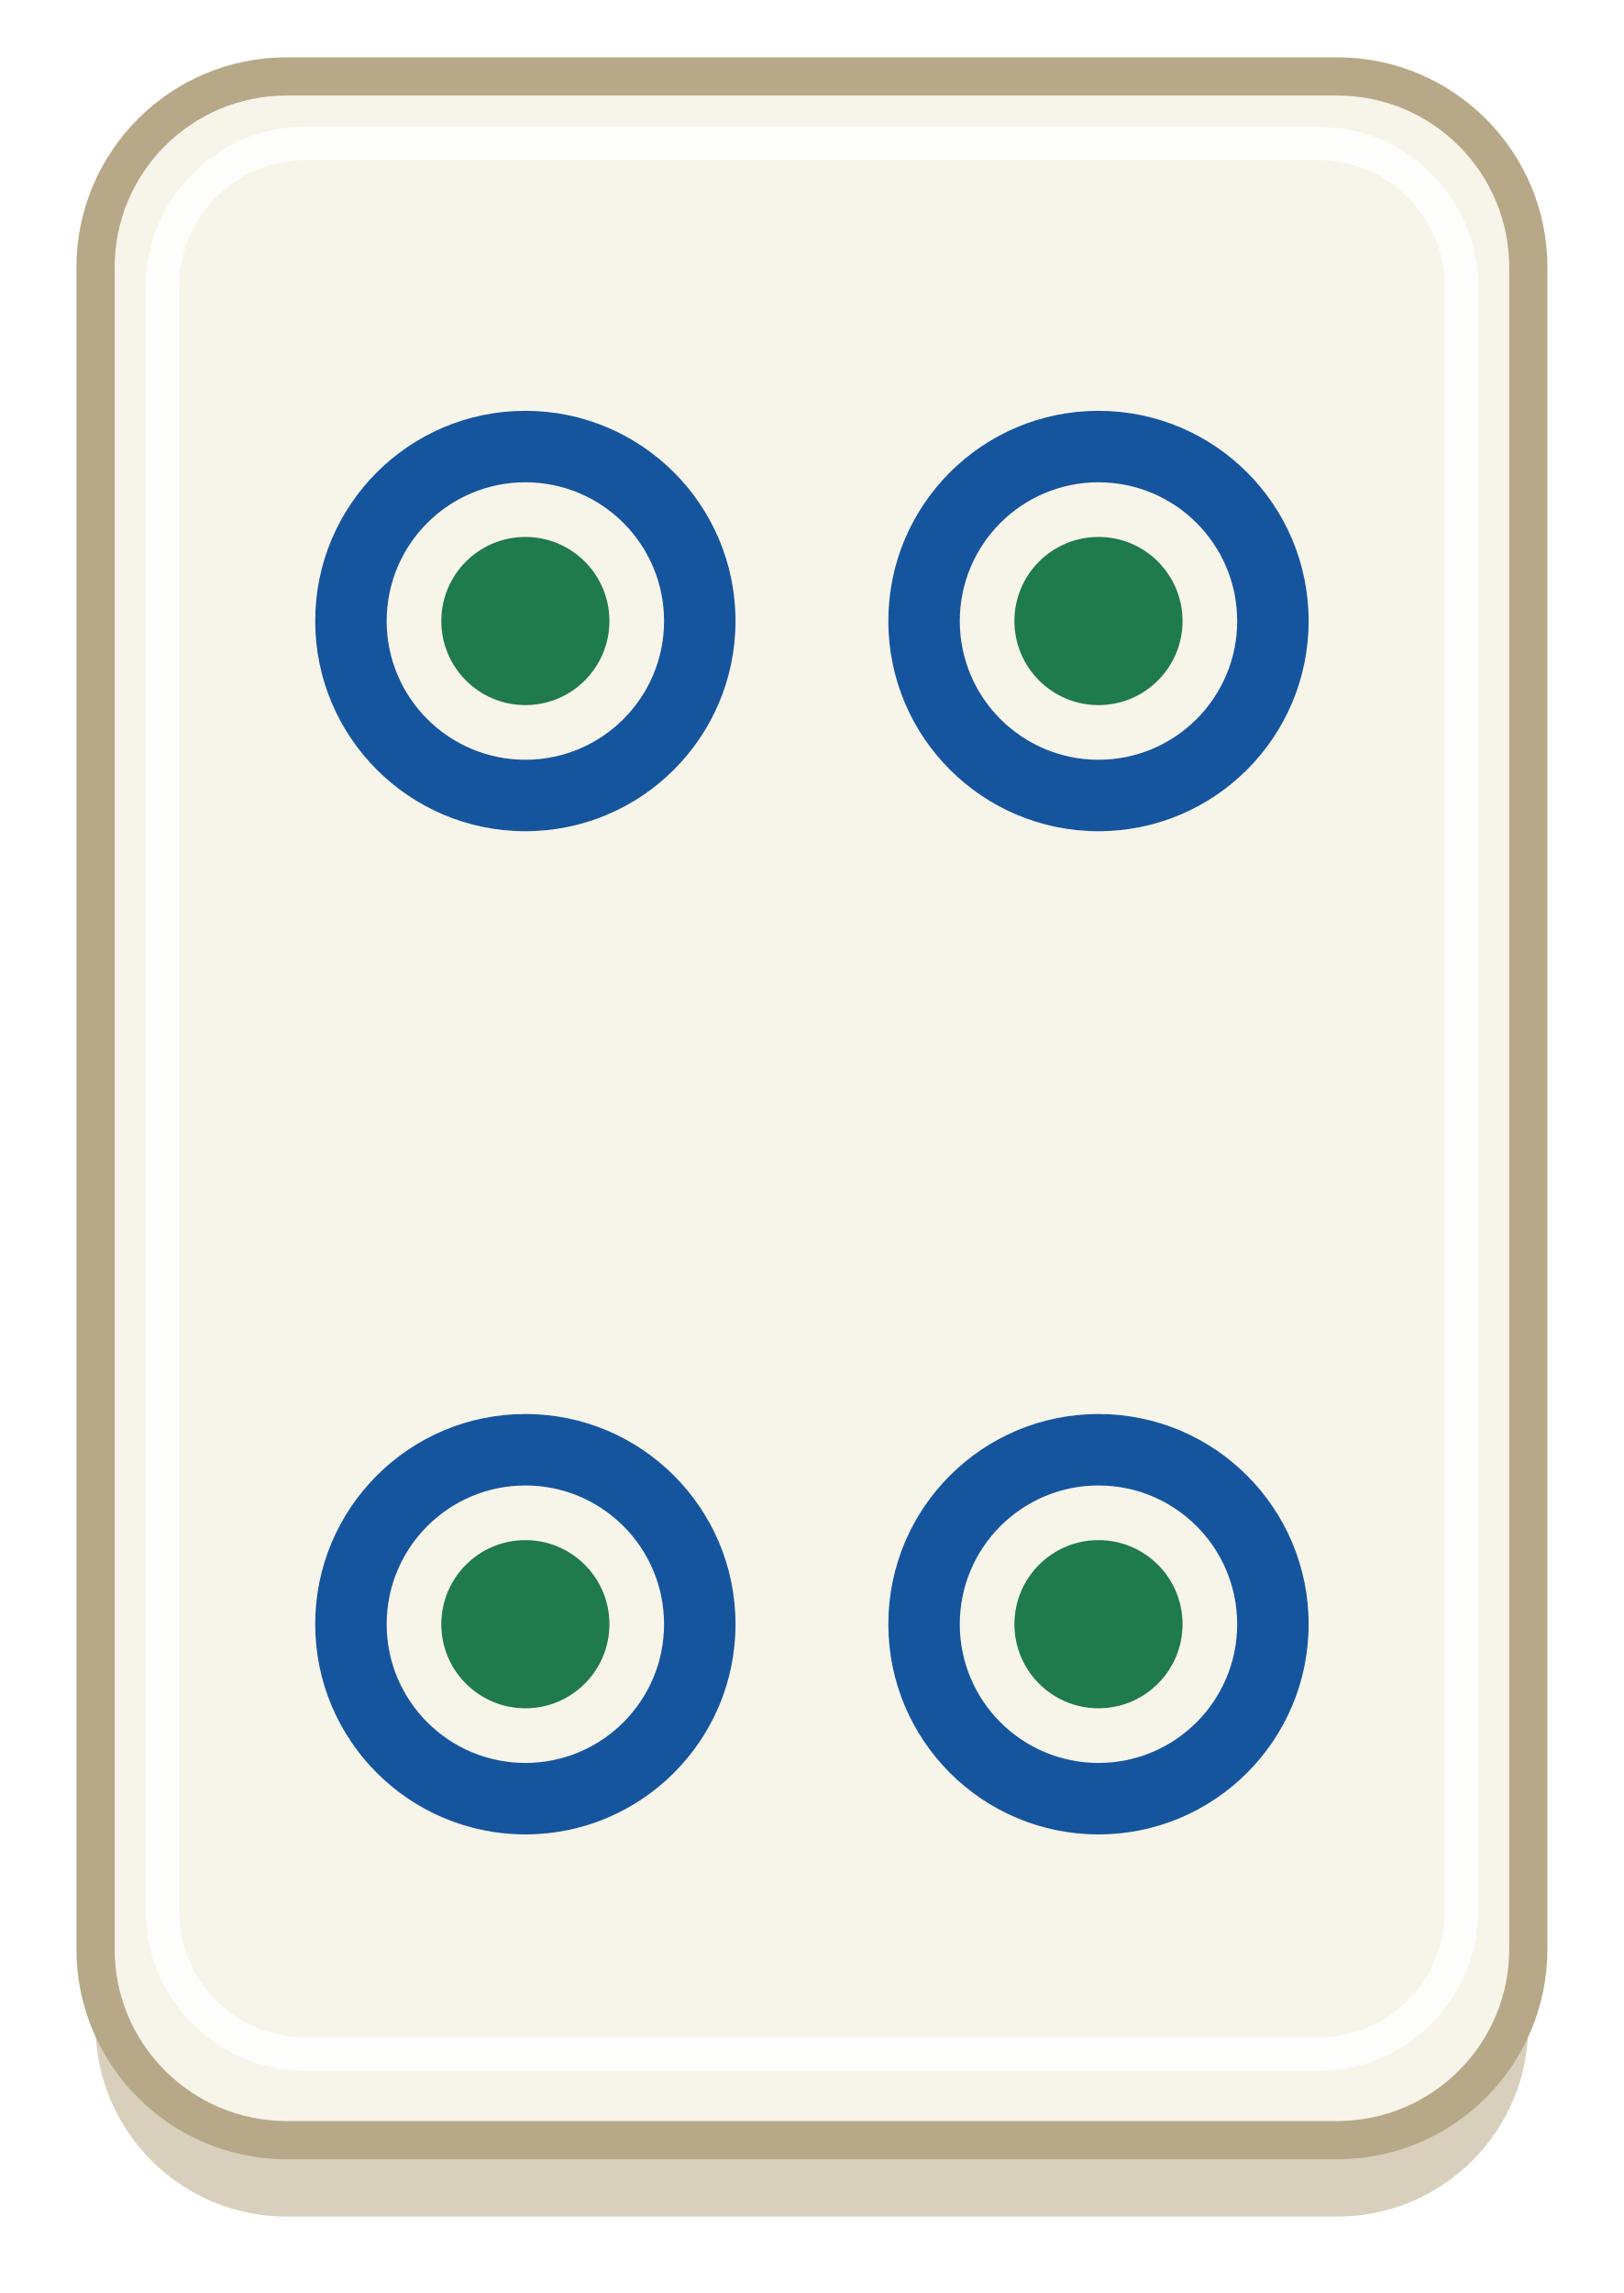
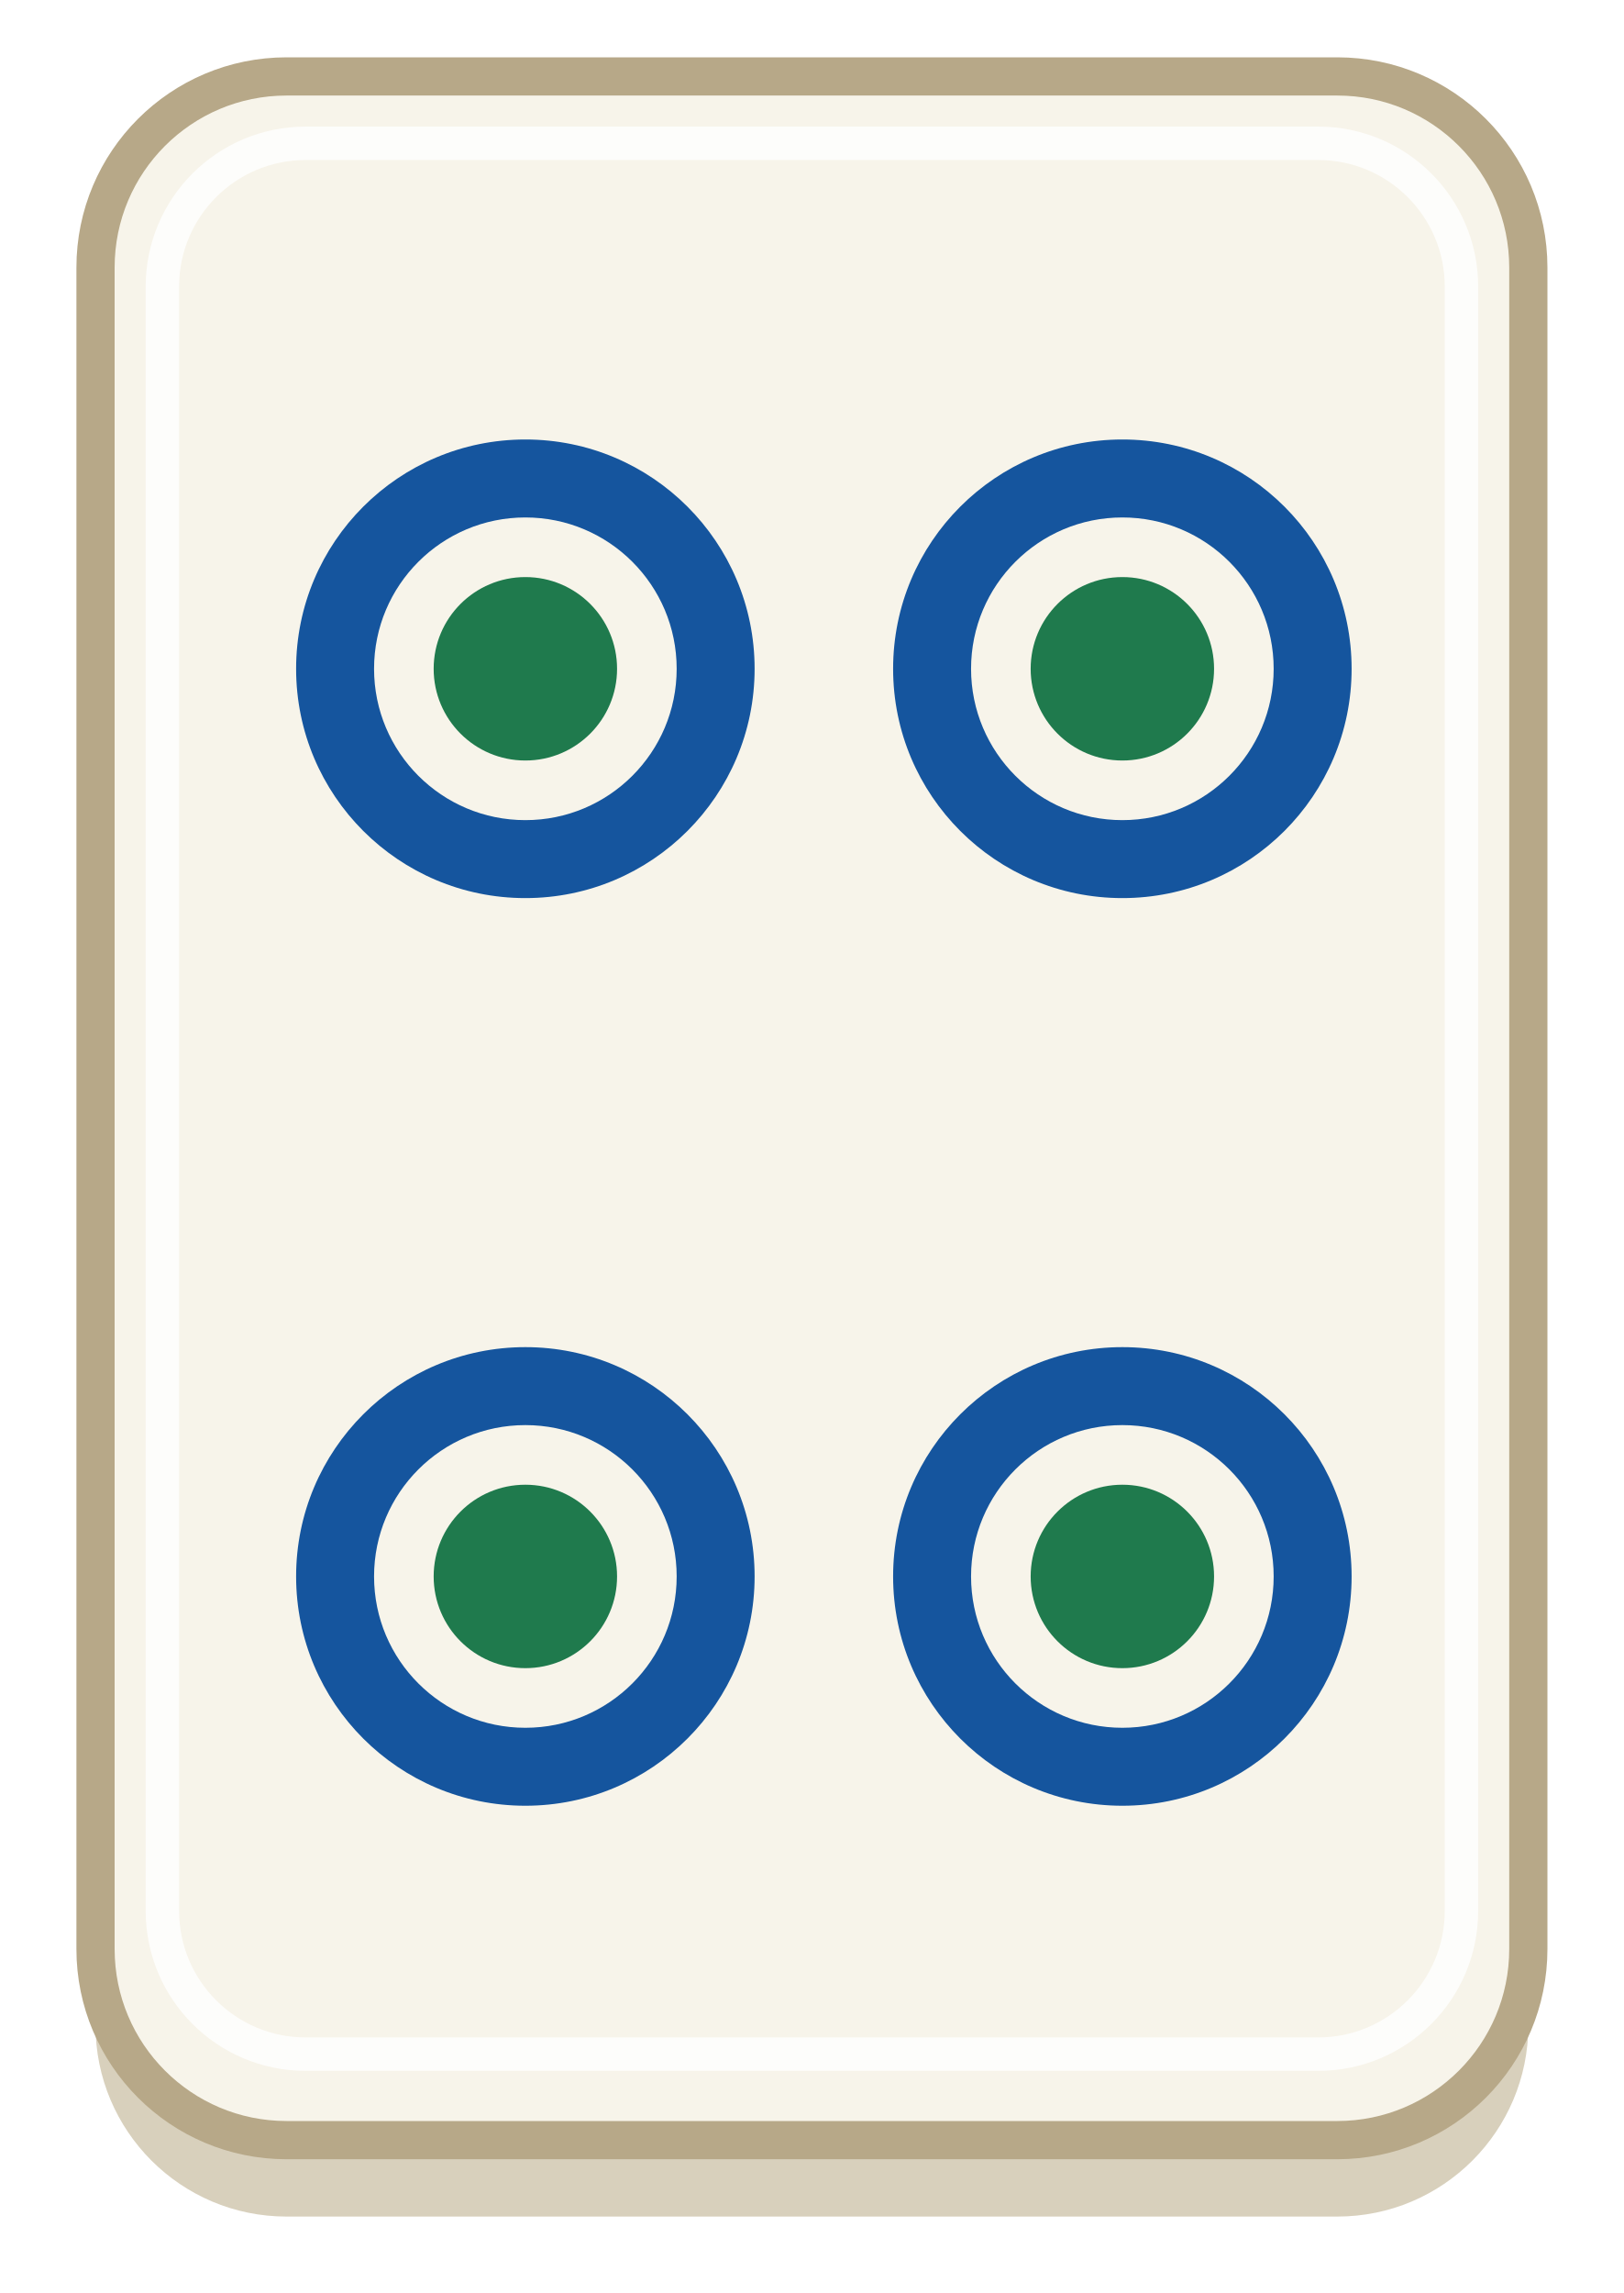
<svg xmlns="http://www.w3.org/2000/svg" viewBox="0 0 34 48">
  <rect x="2.4" y="3" width="29.6" height="43" rx="4" fill="#0000001f" />
  <rect x="2" y="2.4" width="30" height="44" rx="4" fill="#d8d0bc" />
  <rect x="2" y="1.6" width="30" height="43.2" rx="4" fill="#f7f4ea" stroke="#b7a888" stroke-width="0.8" />
  <rect x="3.4" y="3" width="27.2" height="40" rx="3" fill="none" stroke="#ffffffcc" stroke-width="0.7" />
-   <circle cx="11" cy="13" r="4.4" fill="#15559e" />
-   <circle cx="11" cy="13" r="2.904" fill="#f7f4ea" />
-   <circle cx="11" cy="13" r="1.76" fill="#1f7a4d" />
-   <circle cx="23" cy="13" r="4.4" fill="#15559e" />
-   <circle cx="23" cy="13" r="2.904" fill="#f7f4ea" />
-   <circle cx="23" cy="13" r="1.76" fill="#1f7a4d" />
-   <circle cx="11" cy="34" r="4.4" fill="#15559e" />
-   <circle cx="11" cy="34" r="2.904" fill="#f7f4ea" />
-   <circle cx="11" cy="34" r="1.76" fill="#1f7a4d" />
-   <circle cx="23" cy="34" r="4.4" fill="#15559e" />
-   <circle cx="23" cy="34" r="2.904" fill="#f7f4ea" />
-   <circle cx="23" cy="34" r="1.76" fill="#1f7a4d" />
+   <circle cx="11" cy="14" r="4.8" fill="#15559e" />
+   <circle cx="11" cy="14" r="3.168" fill="#f7f4ea" />
+   <circle cx="11" cy="14" r="1.92" fill="#1f7a4d" />
+   <circle cx="23.5" cy="14" r="4.8" fill="#15559e" />
+   <circle cx="23.5" cy="14" r="3.168" fill="#f7f4ea" />
+   <circle cx="23.5" cy="14" r="1.92" fill="#1f7a4d" />
+   <circle cx="11" cy="33" r="4.8" fill="#15559e" />
+   <circle cx="11" cy="33" r="3.168" fill="#f7f4ea" />
+   <circle cx="11" cy="33" r="1.92" fill="#1f7a4d" />
+   <circle cx="23.5" cy="33" r="4.8" fill="#15559e" />
+   <circle cx="23.5" cy="33" r="3.168" fill="#f7f4ea" />
+   <circle cx="23.5" cy="33" r="1.92" fill="#1f7a4d" />
</svg>
